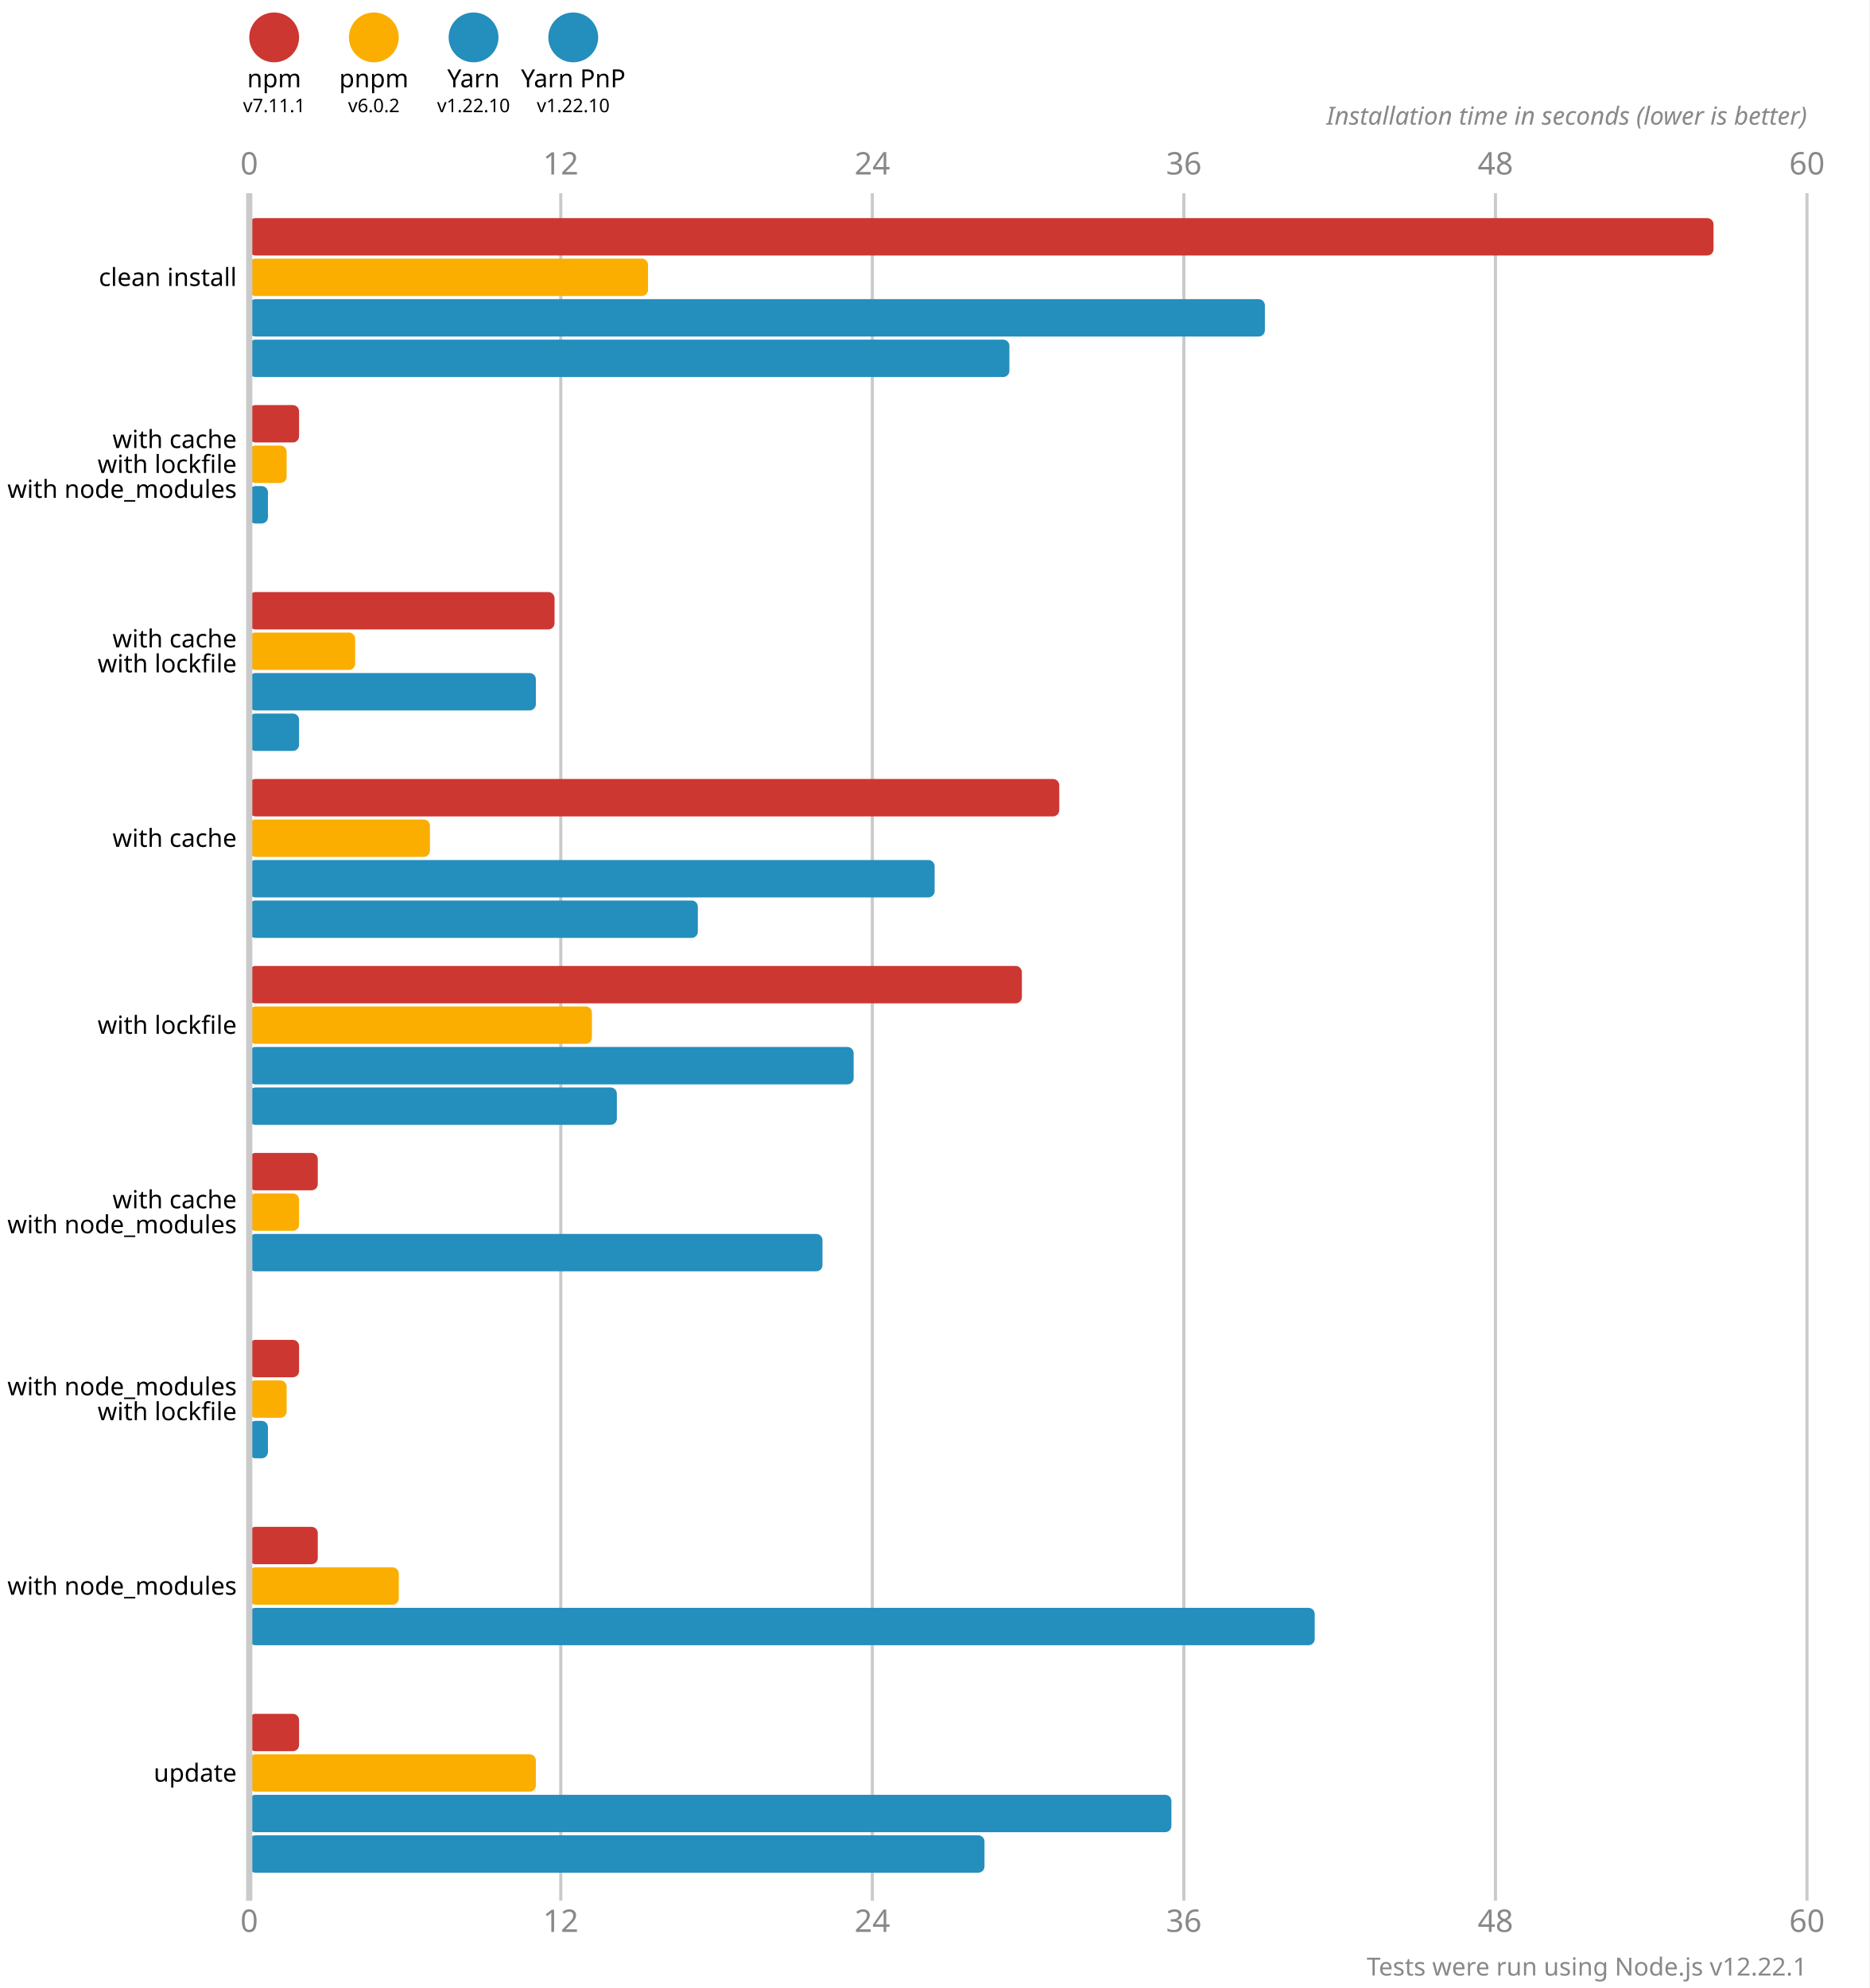
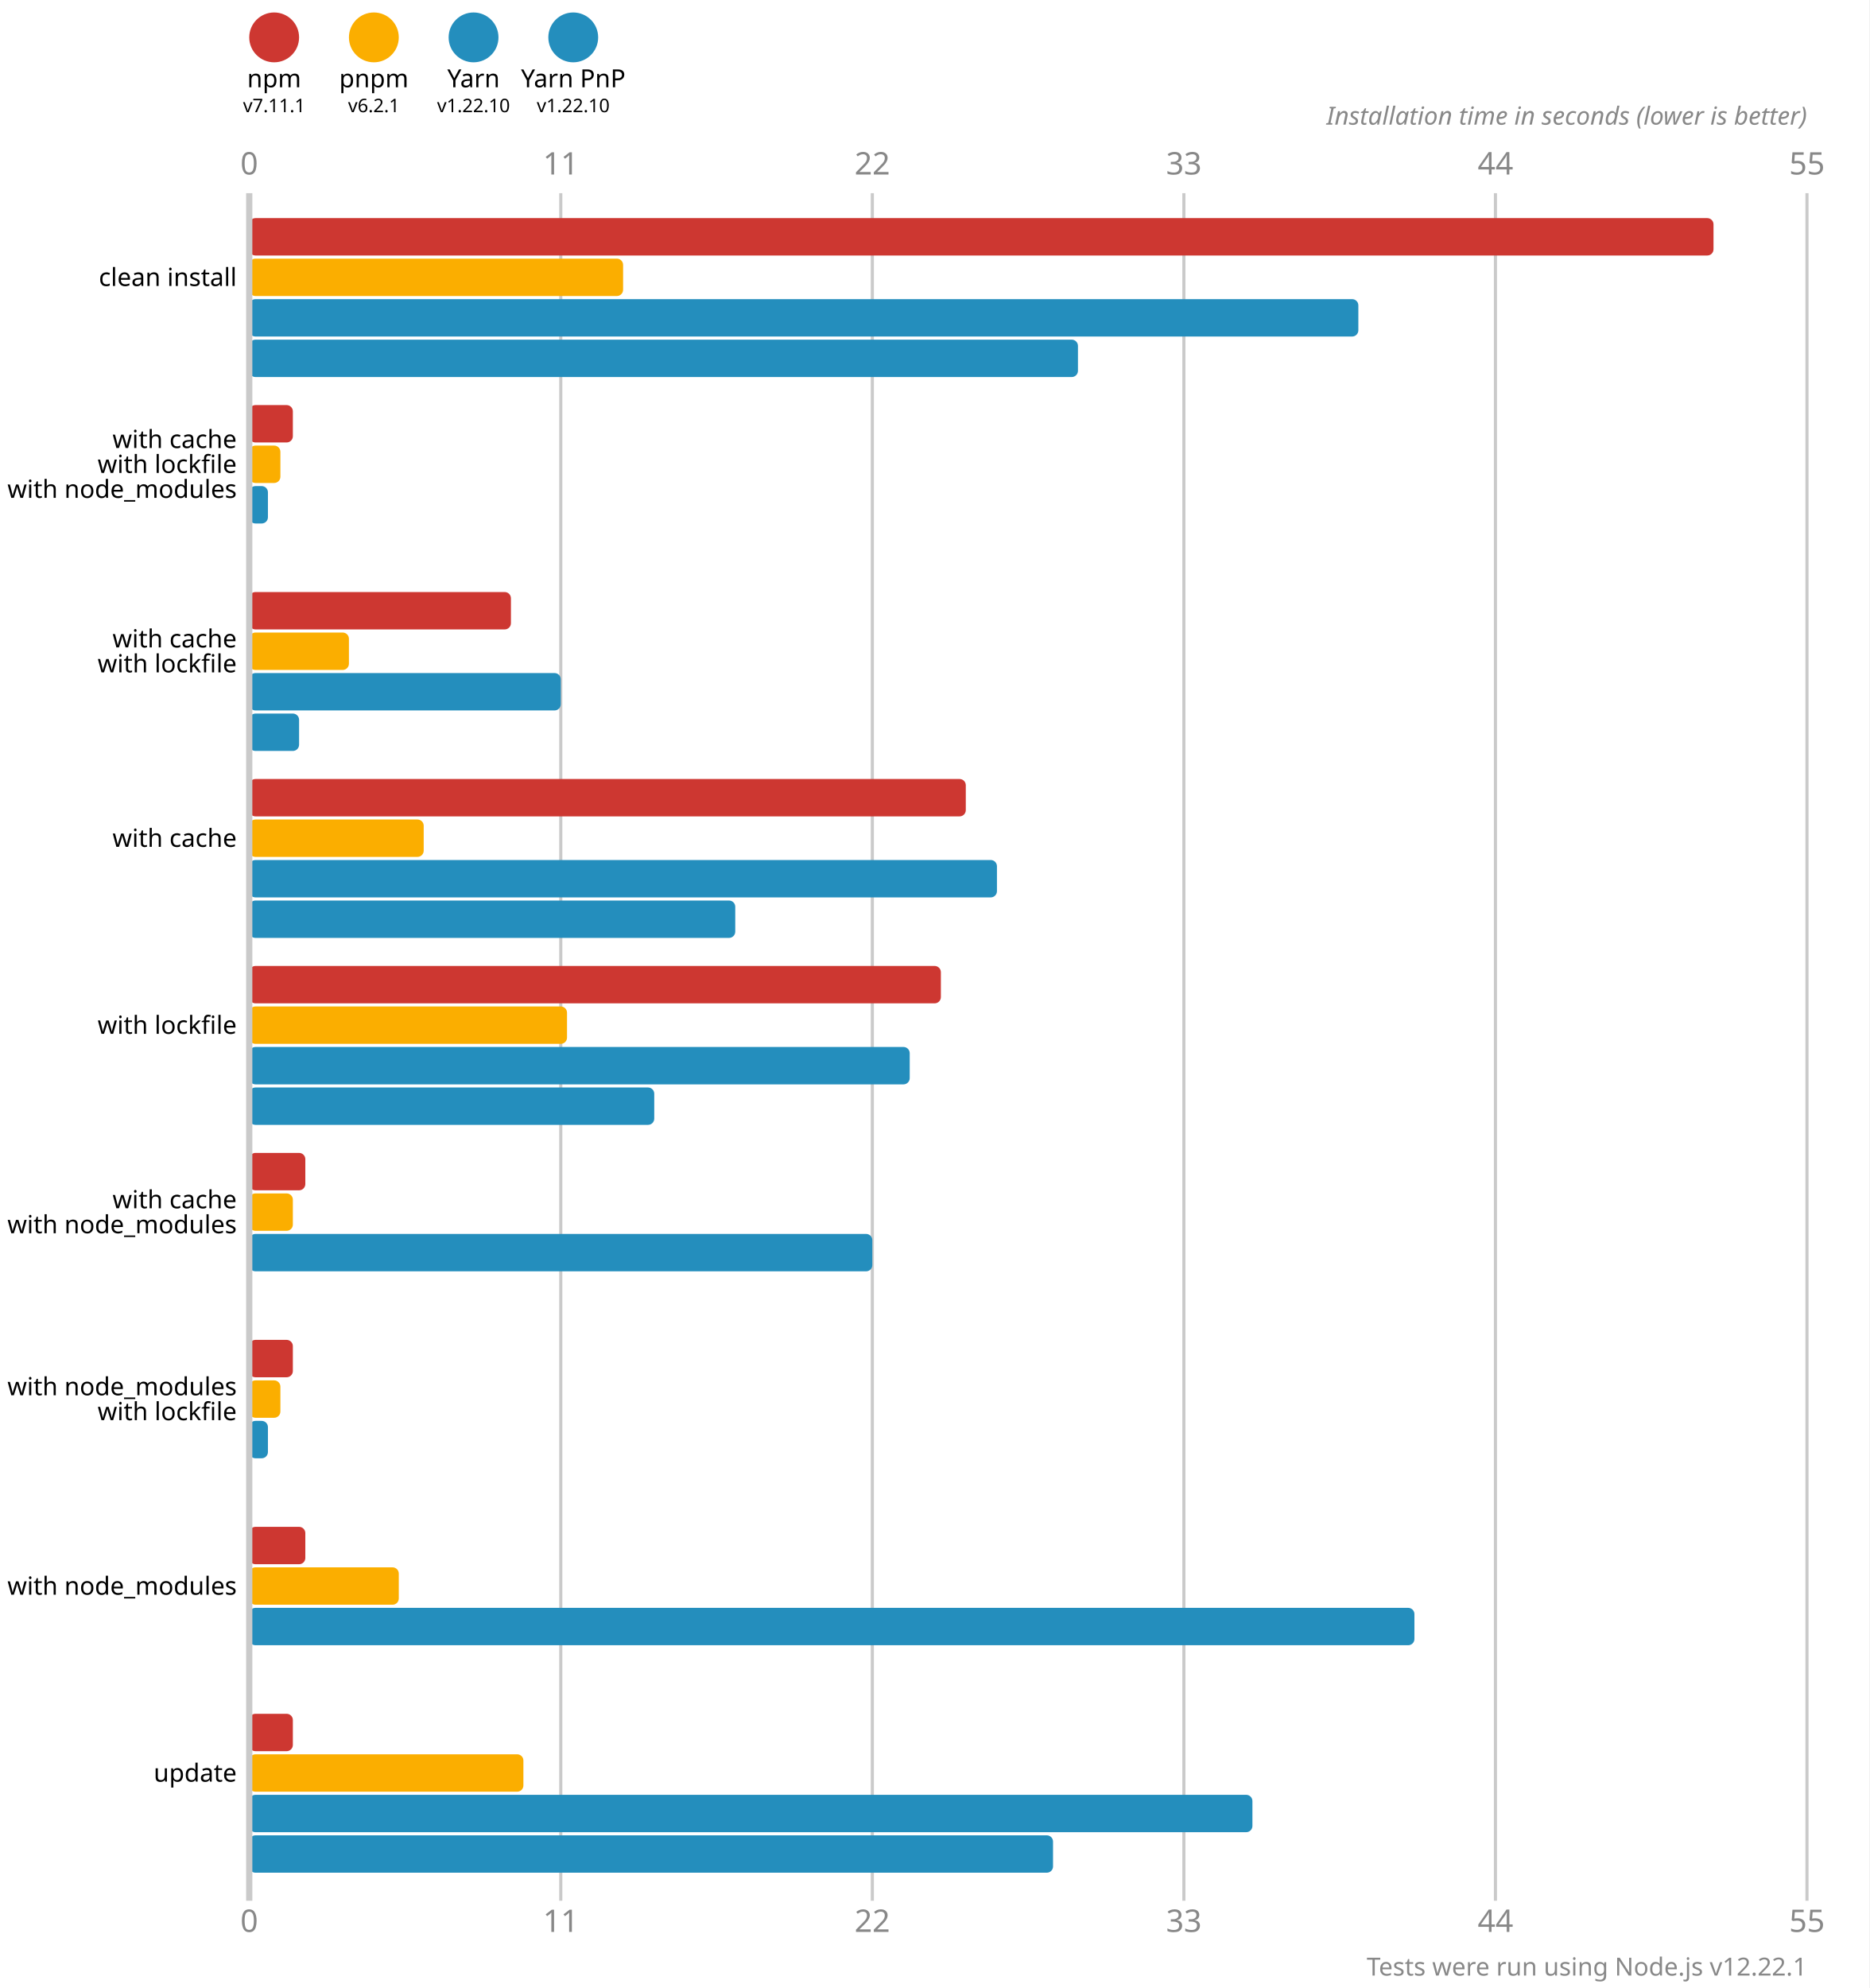
<svg xmlns="http://www.w3.org/2000/svg" version="1.1" viewBox="0 0 300 319">
  <style>
    .font { font-family: sans-serif; }
    .s3 { font-size: 3px; }
    .s4 { font-size: 4px; }
    .s5 { font-size: 5px; }
    .line { stroke: #cacaca; }
    .width { stroke-width: 0.5; }
    .text { fill: #888; }
  </style>
  <rect x="0" y="0" width="300" height="319" fill="#fff" />
  <circle cx="44" cy="6" r="4" fill="#cd3731" />
  <text x="44" y="14" class="font s4" text-anchor="middle">npm</text>
  <text x="44" y="18" class="font s3" text-anchor="middle">v7.11.1</text>
  <circle cx="60" cy="6" r="4" fill="#fbae00" />
  <text x="60" y="14" class="font s4" text-anchor="middle">pnpm</text>
-   <text x="60" y="18" class="font s3" text-anchor="middle">v6.0.2</text>
+   <text x="60" y="18" class="font s3" text-anchor="middle">v6.2.1</text>
  <circle cx="76" cy="6" r="4" fill="#248ebd" />
  <text x="76" y="14" class="font s4" text-anchor="middle">Yarn</text>
  <text x="76" y="18" class="font s3" text-anchor="middle">v1.22.10</text>
  <circle cx="92" cy="6" r="4" fill="#248ebd" />
  <text x="92" y="14" class="font s4" text-anchor="middle">Yarn PnP</text>
  <text x="92" y="18" class="font s3" text-anchor="middle">v1.22.10</text>
  <text x="40" y="28" class="font s5 text" text-anchor="middle">0</text>
  <text x="40" y="310" class="font s5 text" text-anchor="middle">0</text>
  <line x1="90" y1="31" x2="90" y2="305" class="line width" />
-   <text x="90" y="28" class="font s5 text" text-anchor="middle">12</text>
-   <text x="90" y="310" class="font s5 text" text-anchor="middle">12</text>
+   <text x="90" y="28" class="font s5 text" text-anchor="middle">11</text>
+   <text x="90" y="310" class="font s5 text" text-anchor="middle">11</text>
  <line x1="140" y1="31" x2="140" y2="305" class="line width" />
-   <text x="140" y="28" class="font s5 text" text-anchor="middle">24</text>
-   <text x="140" y="310" class="font s5 text" text-anchor="middle">24</text>
+   <text x="140" y="28" class="font s5 text" text-anchor="middle">22</text>
+   <text x="140" y="310" class="font s5 text" text-anchor="middle">22</text>
  <line x1="190" y1="31" x2="190" y2="305" class="line width" />
-   <text x="190" y="28" class="font s5 text" text-anchor="middle">36</text>
-   <text x="190" y="310" class="font s5 text" text-anchor="middle">36</text>
+   <text x="190" y="28" class="font s5 text" text-anchor="middle">33</text>
+   <text x="190" y="310" class="font s5 text" text-anchor="middle">33</text>
  <line x1="240" y1="31" x2="240" y2="305" class="line width" />
-   <text x="240" y="28" class="font s5 text" text-anchor="middle">48</text>
-   <text x="240" y="310" class="font s5 text" text-anchor="middle">48</text>
+   <text x="240" y="28" class="font s5 text" text-anchor="middle">44</text>
+   <text x="240" y="310" class="font s5 text" text-anchor="middle">44</text>
  <line x1="290" y1="31" x2="290" y2="305" class="line width" />
-   <text x="290" y="28" class="font s5 text" text-anchor="middle">60</text>
-   <text x="290" y="310" class="font s5 text" text-anchor="middle">60</text>
+   <text x="290" y="28" class="font s5 text" text-anchor="middle">55</text>
+   <text x="290" y="310" class="font s5 text" text-anchor="middle">55</text>
  <text x="290" y="20" class="font s4 text" font-style="italic" text-anchor="end">Installation time in seconds (lower is better)</text>
  <rect x="40" y="35" width="235" height="6" fill="#cd3731" rx="1" ry="1" />
-   <rect x="40" y="41.5" width="64" height="6" fill="#fbae00" rx="1" ry="1" />
-   <rect x="40" y="48" width="163" height="6" fill="#248ebd" rx="1" ry="1" />
-   <rect x="40" y="54.5" width="122" height="6" fill="#248ebd" rx="1" ry="1" />
-   <rect x="40" y="65" width="8" height="6" fill="#cd3731" rx="1" ry="1" />
-   <rect x="40" y="71.5" width="6" height="6" fill="#fbae00" rx="1" ry="1" />
+   <rect x="40" y="41.5" width="60" height="6" fill="#fbae00" rx="1" ry="1" />
+   <rect x="40" y="48" width="178" height="6" fill="#248ebd" rx="1" ry="1" />
+   <rect x="40" y="54.5" width="133" height="6" fill="#248ebd" rx="1" ry="1" />
+   <rect x="40" y="65" width="7" height="6" fill="#cd3731" rx="1" ry="1" />
+   <rect x="40" y="71.5" width="5" height="6" fill="#fbae00" rx="1" ry="1" />
  <rect x="40" y="78" width="3" height="6" fill="#248ebd" rx="1" ry="1" />
  <rect x="40" y="84.5" width="0" height="6" fill="#248ebd" rx="1" ry="1" />
-   <rect x="40" y="95" width="49" height="6" fill="#cd3731" rx="1" ry="1" />
-   <rect x="40" y="101.5" width="17" height="6" fill="#fbae00" rx="1" ry="1" />
-   <rect x="40" y="108" width="46" height="6" fill="#248ebd" rx="1" ry="1" />
+   <rect x="40" y="95" width="42" height="6" fill="#cd3731" rx="1" ry="1" />
+   <rect x="40" y="101.5" width="16" height="6" fill="#fbae00" rx="1" ry="1" />
+   <rect x="40" y="108" width="50" height="6" fill="#248ebd" rx="1" ry="1" />
  <rect x="40" y="114.5" width="8" height="6" fill="#248ebd" rx="1" ry="1" />
-   <rect x="40" y="125" width="130" height="6" fill="#cd3731" rx="1" ry="1" />
-   <rect x="40" y="131.5" width="29" height="6" fill="#fbae00" rx="1" ry="1" />
-   <rect x="40" y="138" width="110" height="6" fill="#248ebd" rx="1" ry="1" />
-   <rect x="40" y="144.5" width="72" height="6" fill="#248ebd" rx="1" ry="1" />
-   <rect x="40" y="155" width="124" height="6" fill="#cd3731" rx="1" ry="1" />
-   <rect x="40" y="161.5" width="55" height="6" fill="#fbae00" rx="1" ry="1" />
-   <rect x="40" y="168" width="97" height="6" fill="#248ebd" rx="1" ry="1" />
-   <rect x="40" y="174.5" width="59" height="6" fill="#248ebd" rx="1" ry="1" />
-   <rect x="40" y="185" width="11" height="6" fill="#cd3731" rx="1" ry="1" />
-   <rect x="40" y="191.5" width="8" height="6" fill="#fbae00" rx="1" ry="1" />
-   <rect x="40" y="198" width="92" height="6" fill="#248ebd" rx="1" ry="1" />
+   <rect x="40" y="125" width="115" height="6" fill="#cd3731" rx="1" ry="1" />
+   <rect x="40" y="131.5" width="28" height="6" fill="#fbae00" rx="1" ry="1" />
+   <rect x="40" y="138" width="120" height="6" fill="#248ebd" rx="1" ry="1" />
+   <rect x="40" y="144.5" width="78" height="6" fill="#248ebd" rx="1" ry="1" />
+   <rect x="40" y="155" width="111" height="6" fill="#cd3731" rx="1" ry="1" />
+   <rect x="40" y="161.5" width="51" height="6" fill="#fbae00" rx="1" ry="1" />
+   <rect x="40" y="168" width="106" height="6" fill="#248ebd" rx="1" ry="1" />
+   <rect x="40" y="174.5" width="65" height="6" fill="#248ebd" rx="1" ry="1" />
+   <rect x="40" y="185" width="9" height="6" fill="#cd3731" rx="1" ry="1" />
+   <rect x="40" y="191.5" width="7" height="6" fill="#fbae00" rx="1" ry="1" />
+   <rect x="40" y="198" width="100" height="6" fill="#248ebd" rx="1" ry="1" />
  <rect x="40" y="204.5" width="0" height="6" fill="#248ebd" rx="1" ry="1" />
-   <rect x="40" y="215" width="8" height="6" fill="#cd3731" rx="1" ry="1" />
-   <rect x="40" y="221.5" width="6" height="6" fill="#fbae00" rx="1" ry="1" />
+   <rect x="40" y="215" width="7" height="6" fill="#cd3731" rx="1" ry="1" />
+   <rect x="40" y="221.5" width="5" height="6" fill="#fbae00" rx="1" ry="1" />
  <rect x="40" y="228" width="3" height="6" fill="#248ebd" rx="1" ry="1" />
  <rect x="40" y="234.5" width="0" height="6" fill="#248ebd" rx="1" ry="1" />
-   <rect x="40" y="245" width="11" height="6" fill="#cd3731" rx="1" ry="1" />
+   <rect x="40" y="245" width="9" height="6" fill="#cd3731" rx="1" ry="1" />
  <rect x="40" y="251.5" width="24" height="6" fill="#fbae00" rx="1" ry="1" />
-   <rect x="40" y="258" width="171" height="6" fill="#248ebd" rx="1" ry="1" />
+   <rect x="40" y="258" width="187" height="6" fill="#248ebd" rx="1" ry="1" />
  <rect x="40" y="264.5" width="0" height="6" fill="#248ebd" rx="1" ry="1" />
-   <rect x="40" y="275" width="8" height="6" fill="#cd3731" rx="1" ry="1" />
-   <rect x="40" y="281.5" width="46" height="6" fill="#fbae00" rx="1" ry="1" />
-   <rect x="40" y="288" width="148" height="6" fill="#248ebd" rx="1" ry="1" />
-   <rect x="40" y="294.5" width="118" height="6" fill="#248ebd" rx="1" ry="1" />
+   <rect x="40" y="275" width="7" height="6" fill="#cd3731" rx="1" ry="1" />
+   <rect x="40" y="281.5" width="44" height="6" fill="#fbae00" rx="1" ry="1" />
+   <rect x="40" y="288" width="161" height="6" fill="#248ebd" rx="1" ry="1" />
+   <rect x="40" y="294.5" width="129" height="6" fill="#248ebd" rx="1" ry="1" />
  <line x1="40" y1="31" x2="40" y2="305" class="line" />
  <text x="38" y="44.5" class="font s4" dominant-baseline="middle" text-anchor="end">clean install</text>
  <text x="38" y="70.5" class="font s4" dominant-baseline="middle" text-anchor="end">with cache</text>
  <text x="38" y="74.5" class="font s4" dominant-baseline="middle" text-anchor="end">with lockfile</text>
  <text x="38" y="78.5" class="font s4" dominant-baseline="middle" text-anchor="end">with node_modules</text>
  <text x="38" y="102.5" class="font s4" dominant-baseline="middle" text-anchor="end">with cache</text>
  <text x="38" y="106.5" class="font s4" dominant-baseline="middle" text-anchor="end">with lockfile</text>
  <text x="38" y="134.5" class="font s4" dominant-baseline="middle" text-anchor="end">with cache</text>
  <text x="38" y="164.5" class="font s4" dominant-baseline="middle" text-anchor="end">with lockfile</text>
  <text x="38" y="192.5" class="font s4" dominant-baseline="middle" text-anchor="end">with cache</text>
  <text x="38" y="196.5" class="font s4" dominant-baseline="middle" text-anchor="end">with node_modules</text>
  <text x="38" y="222.5" class="font s4" dominant-baseline="middle" text-anchor="end">with node_modules</text>
  <text x="38" y="226.5" class="font s4" dominant-baseline="middle" text-anchor="end">with lockfile</text>
  <text x="38" y="254.5" class="font s4" dominant-baseline="middle" text-anchor="end">with node_modules</text>
  <text x="38" y="284.5" class="font s4" dominant-baseline="middle" text-anchor="end">update</text>
  <text x="290" y="317" class="font s4 text" text-anchor="end">Tests were run using Node.js v12.22.1</text>
</svg>
